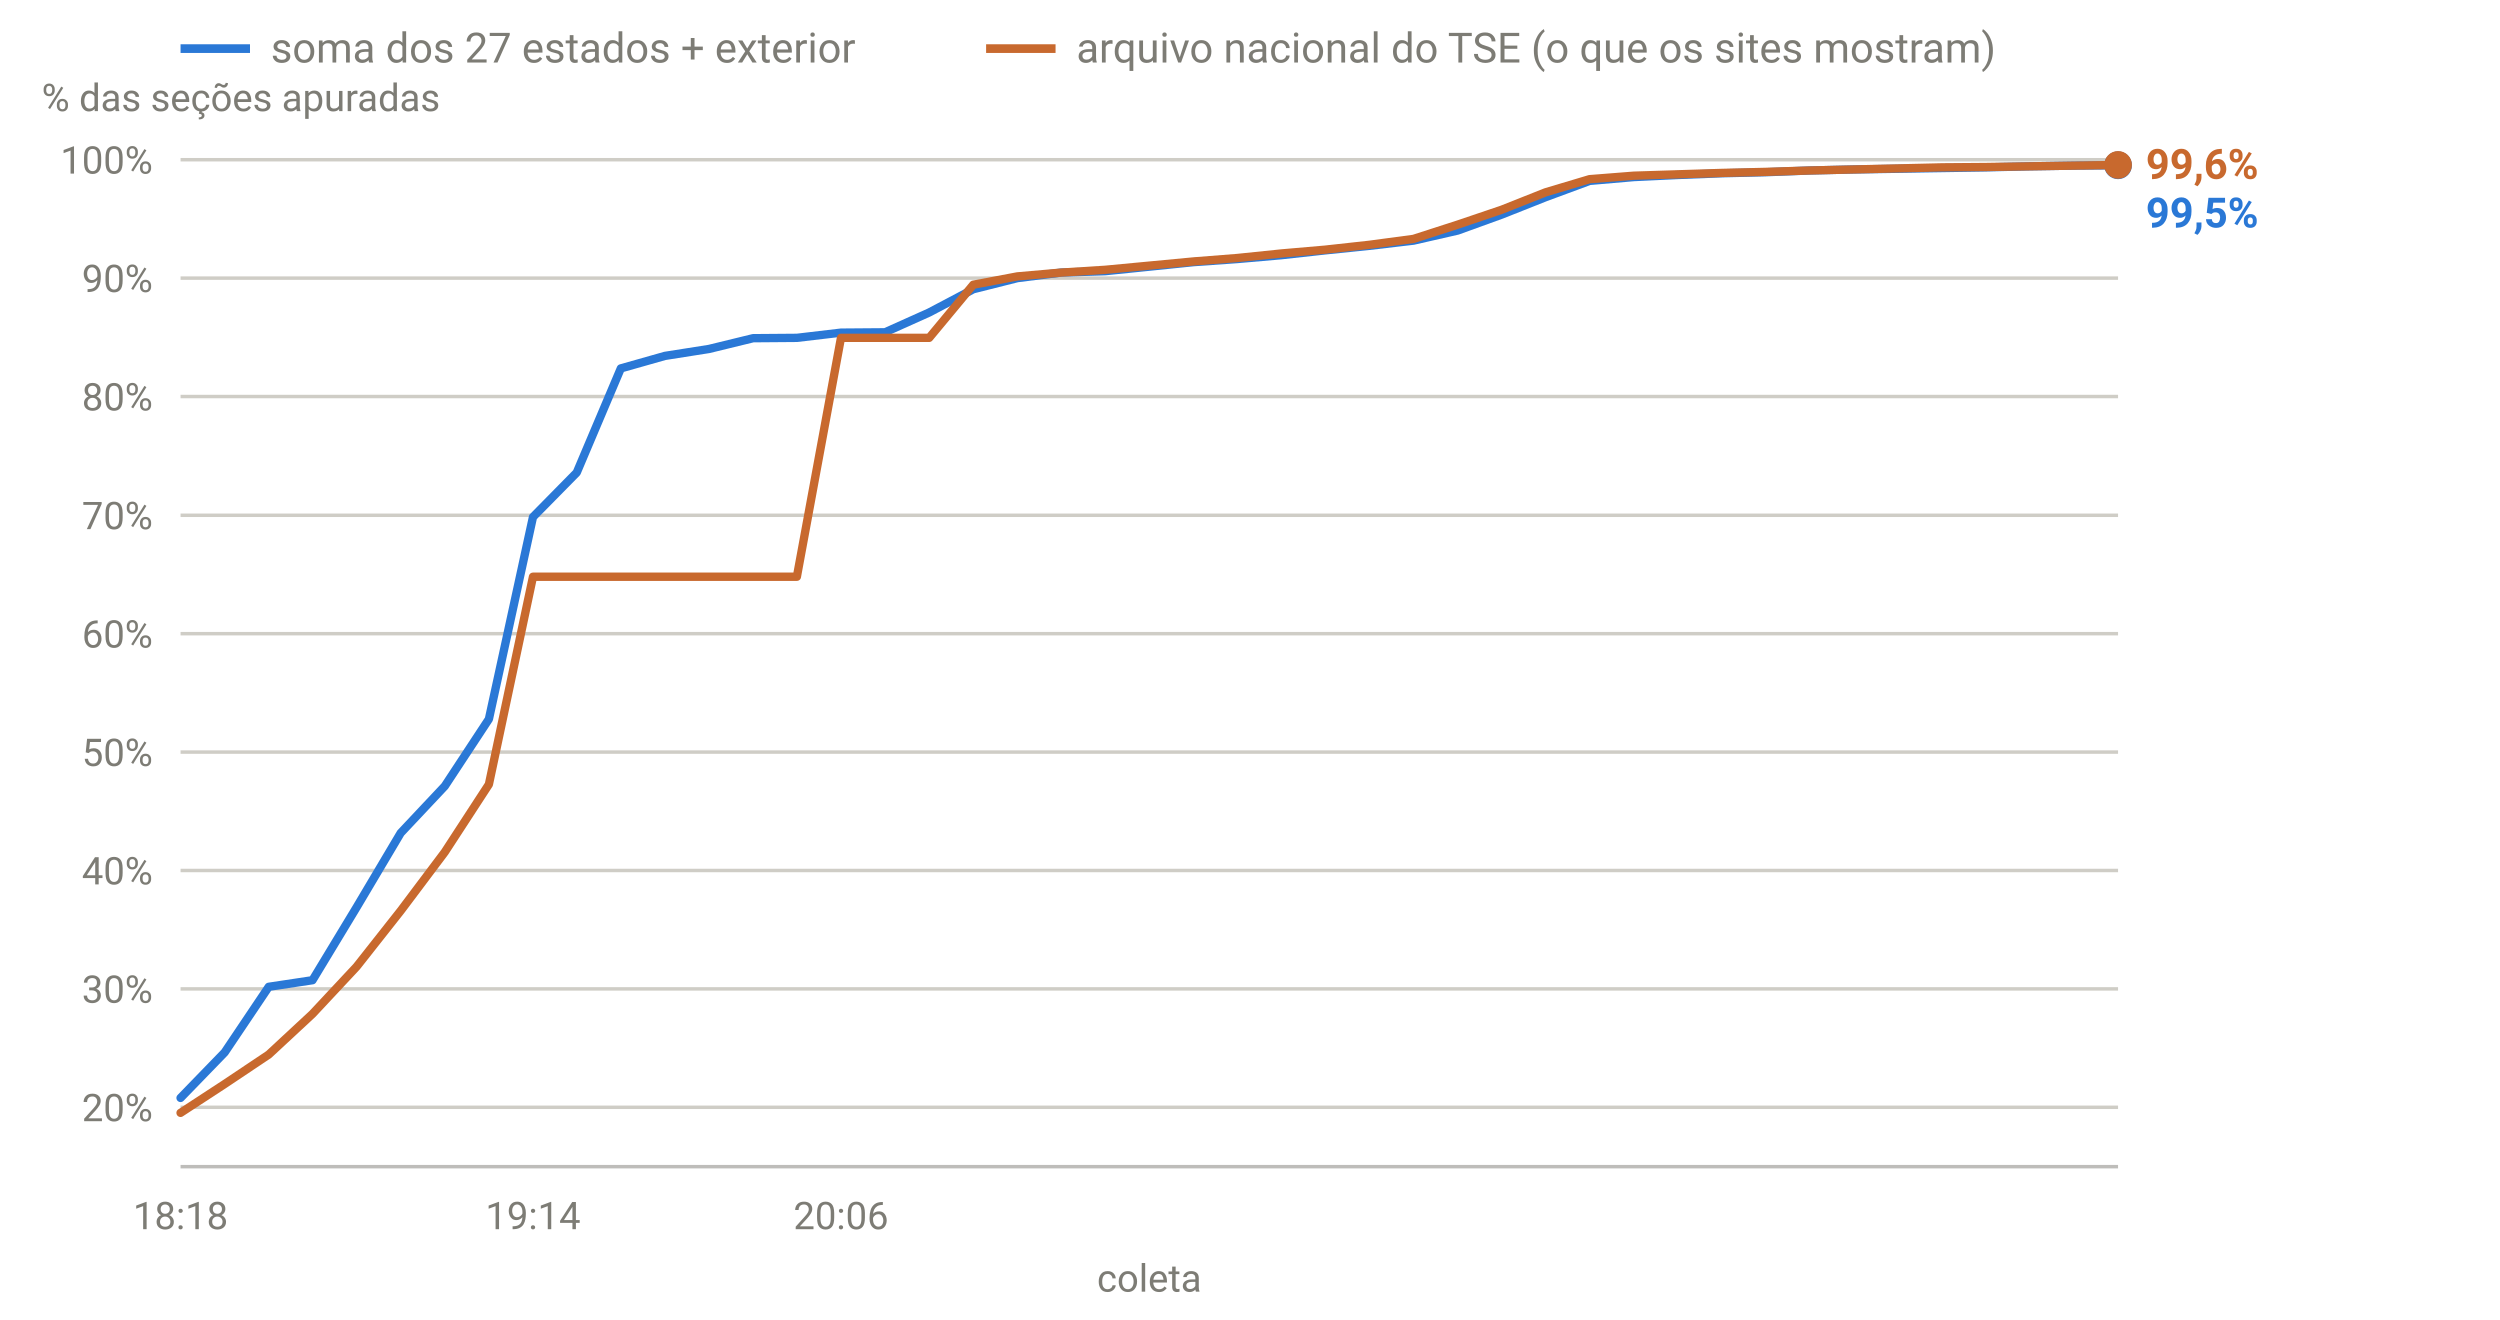
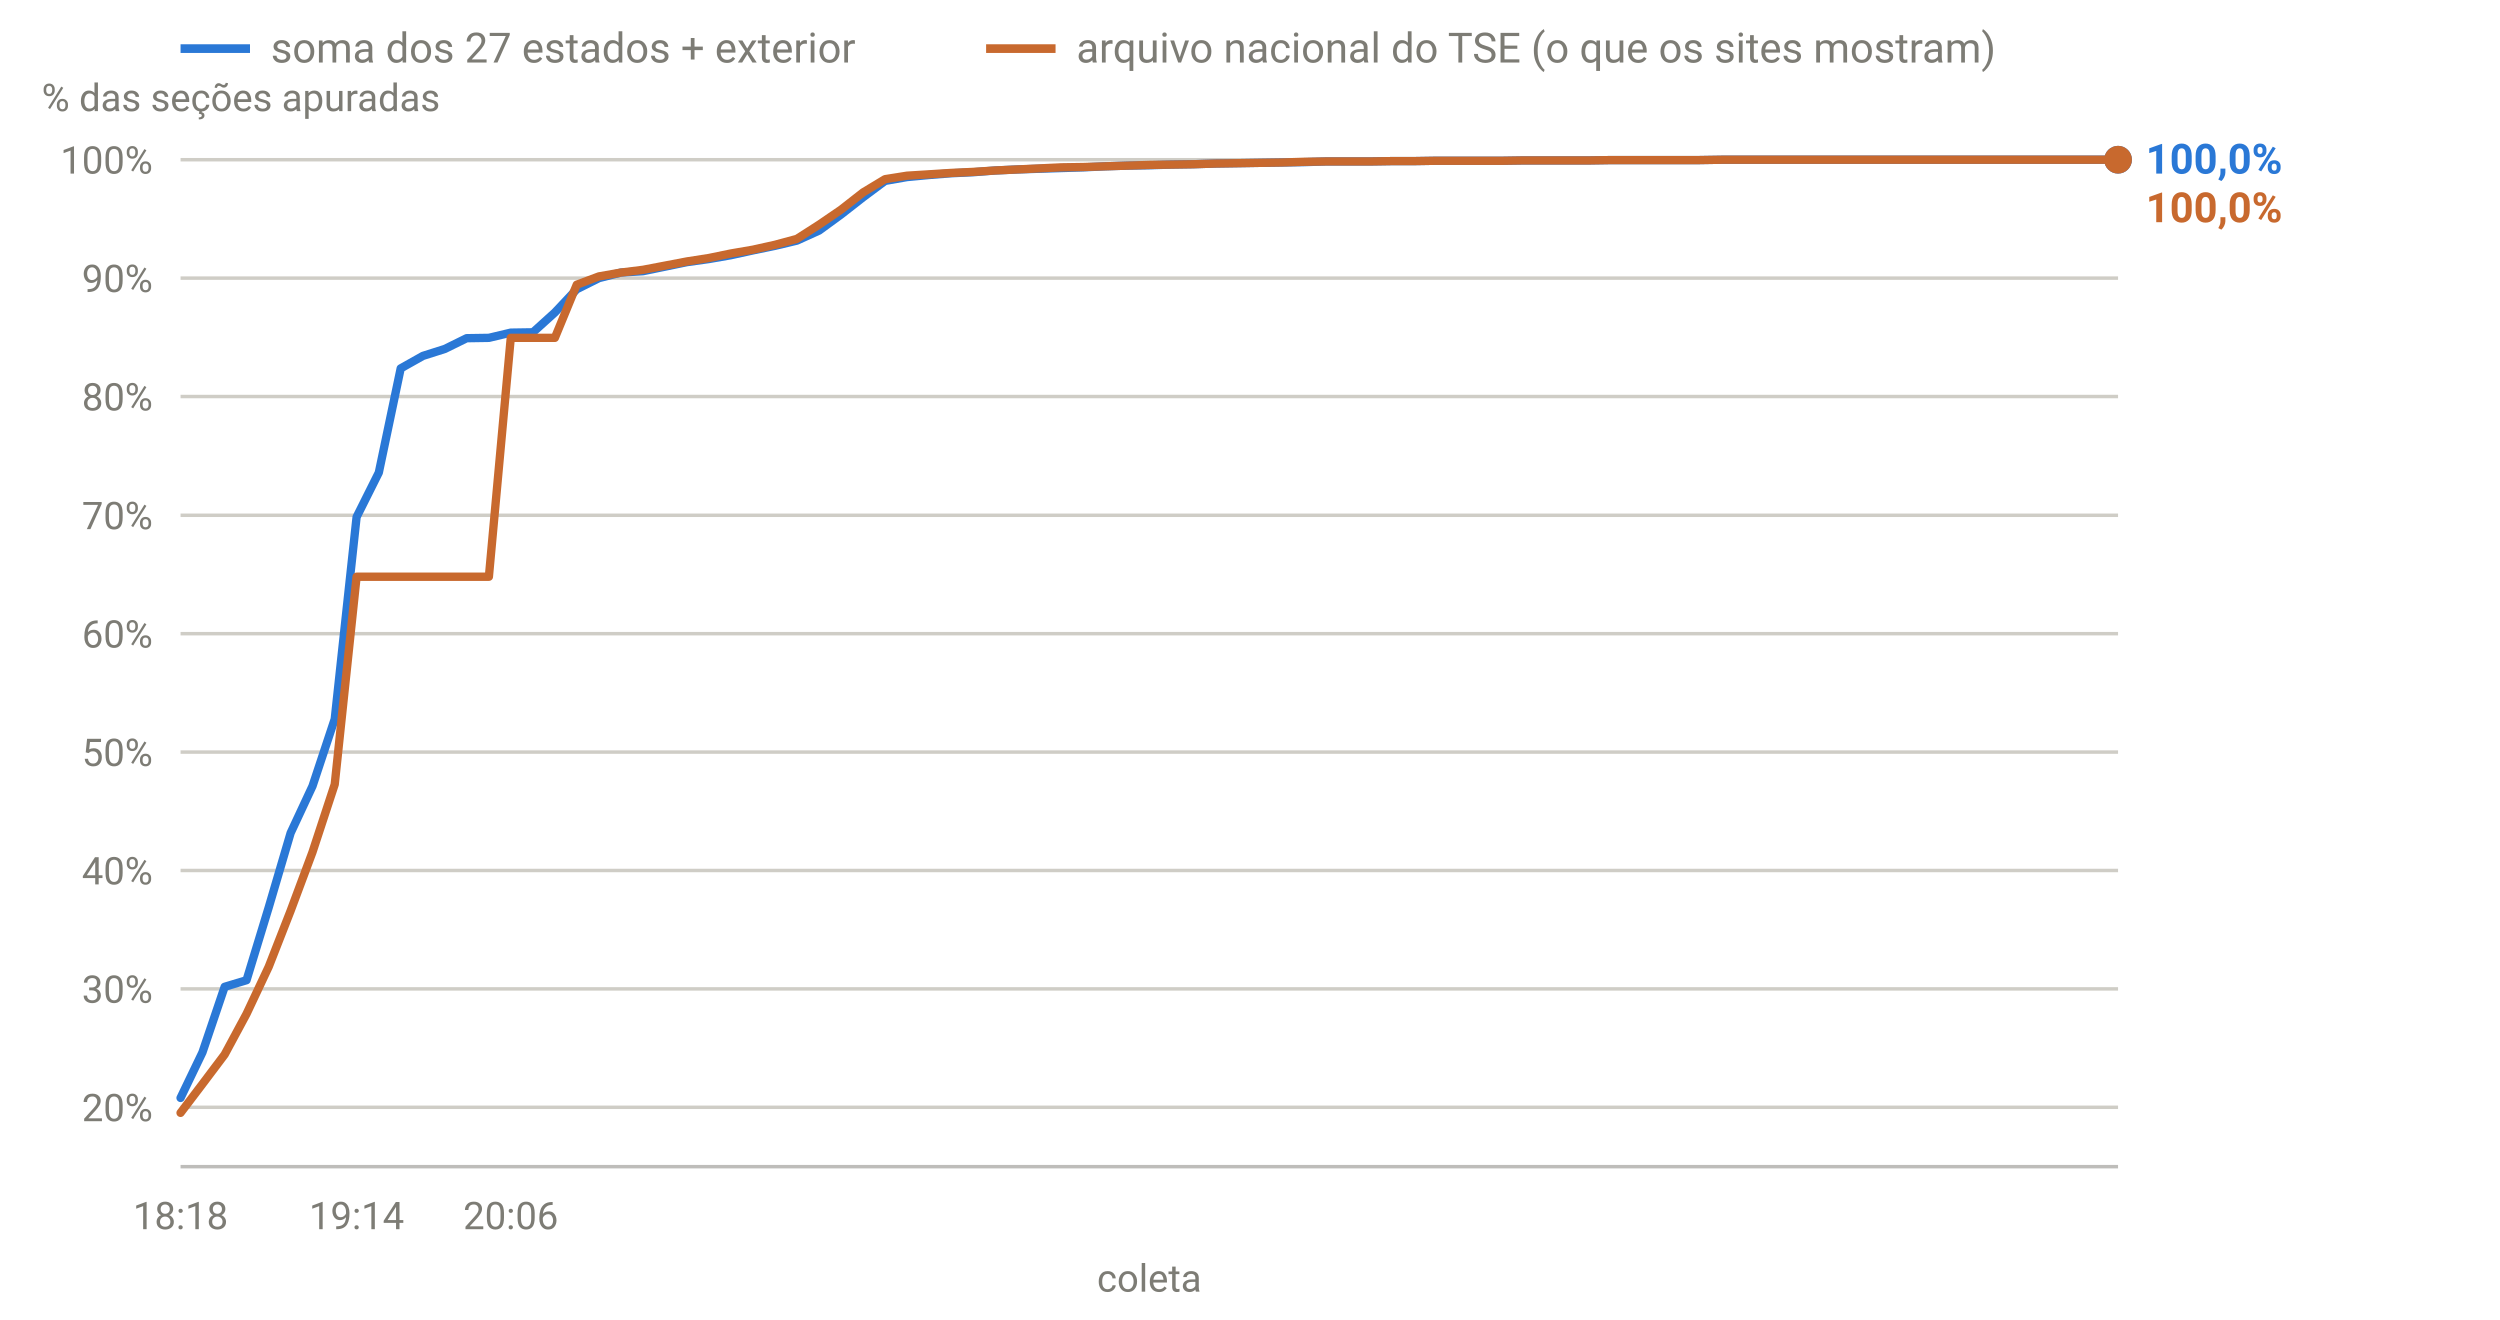
<svg xmlns="http://www.w3.org/2000/svg" viewBox="0 0 720 380" width="720" height="380" role="img" aria-label="% apurado: soma dos estados x arquivo nacional do TSE" style="font-family:system-ui,-apple-system,'Segoe UI',Roboto,sans-serif">
  <line x1="52.0" y1="14.0" x2="72.0" y2="14.0" stroke="#2a78d6" stroke-width="2.5" opacity="1" />
  <text x="78.0" y="18.0" font-size="12" fill="#7d7c75" text-anchor="start" font-weight="400">soma dos 27 estados + exterior</text>
  <line x1="284.0" y1="14.0" x2="304.0" y2="14.0" stroke="#c8692e" stroke-width="2.5" opacity="1" />
  <text x="310.0" y="18.0" font-size="12" fill="#7d7c75" text-anchor="start" font-weight="400">arquivo nacional do TSE (o que os sites mostram)</text>
  <line x1="52.0" y1="318.9" x2="610.0" y2="318.9" stroke="#cfcdc6" stroke-width="1" opacity="1" />
  <text x="44.0" y="322.9" font-size="11" fill="#7d7c75" text-anchor="end" font-weight="400">20%</text>
  <line x1="52.0" y1="284.8" x2="610.0" y2="284.8" stroke="#cfcdc6" stroke-width="1" opacity="1" />
  <text x="44.0" y="288.8" font-size="11" fill="#7d7c75" text-anchor="end" font-weight="400">30%</text>
  <line x1="52.0" y1="250.7" x2="610.0" y2="250.7" stroke="#cfcdc6" stroke-width="1" opacity="1" />
  <text x="44.0" y="254.7" font-size="11" fill="#7d7c75" text-anchor="end" font-weight="400">40%</text>
  <line x1="52.0" y1="216.6" x2="610.0" y2="216.6" stroke="#cfcdc6" stroke-width="1" opacity="1" />
  <text x="44.0" y="220.6" font-size="11" fill="#7d7c75" text-anchor="end" font-weight="400">50%</text>
  <line x1="52.0" y1="182.5" x2="610.0" y2="182.5" stroke="#cfcdc6" stroke-width="1" opacity="1" />
  <text x="44.0" y="186.5" font-size="11" fill="#7d7c75" text-anchor="end" font-weight="400">60%</text>
  <line x1="52.0" y1="148.4" x2="610.0" y2="148.4" stroke="#cfcdc6" stroke-width="1" opacity="1" />
  <text x="44.0" y="152.4" font-size="11" fill="#7d7c75" text-anchor="end" font-weight="400">70%</text>
  <line x1="52.0" y1="114.2" x2="610.0" y2="114.2" stroke="#cfcdc6" stroke-width="1" opacity="1" />
  <text x="44.0" y="118.2" font-size="11" fill="#7d7c75" text-anchor="end" font-weight="400">80%</text>
  <line x1="52.0" y1="80.1" x2="610.0" y2="80.1" stroke="#cfcdc6" stroke-width="1" opacity="1" />
  <text x="44.0" y="84.1" font-size="11" fill="#7d7c75" text-anchor="end" font-weight="400">90%</text>
  <line x1="52.0" y1="46.0" x2="610.0" y2="46.0" stroke="#cfcdc6" stroke-width="1" opacity="1" />
  <text x="44.0" y="50.0" font-size="11" fill="#7d7c75" text-anchor="end" font-weight="400">100%</text>
  <text x="52.0" y="354.0" font-size="11" fill="#7d7c75" text-anchor="middle" font-weight="400">18:18</text>
-   <text x="153.5" y="354.0" font-size="11" fill="#7d7c75" text-anchor="middle" font-weight="400">19:14</text>
-   <text x="242.2" y="354.0" font-size="11" fill="#7d7c75" text-anchor="middle" font-weight="400">20:06</text>
+   <text x="102.7" y="354.0" font-size="11" fill="#7d7c75" text-anchor="middle" font-weight="400">19:14</text>
+   <text x="147.1" y="354.0" font-size="11" fill="#7d7c75" text-anchor="middle" font-weight="400">20:06</text>
  <line x1="52.0" y1="336.0" x2="610.0" y2="336.0" stroke="#7d7c75" stroke-width="1" opacity="0.5" />
-   <polyline points="52.0,316.2 64.7,303.1 77.4,284.2 90.0,282.3 102.7,261.3 115.4,239.9 128.1,226.4 140.8,207.1 153.5,148.9 166.1,136.1 178.8,106.1 191.5,102.5 204.2,100.5 216.9,97.4 229.5,97.3 242.2,95.8 254.9,95.7 267.6,90.0 280.3,83.3 293.0,80.1 305.6,78.5 318.3,78.1 331.0,76.8 343.7,75.5 356.4,74.6 369.0,73.5 381.7,72.1 394.4,70.8 407.1,69.3 419.8,66.4 432.5,61.8 445.1,56.8 457.8,52.1 470.5,51.0 483.2,50.4 495.9,49.9 508.5,49.6 521.2,49.1 533.9,48.8 546.6,48.6 559.3,48.4 572.0,48.2 584.6,47.9 597.3,47.7 610.0,47.6" fill="none" stroke="#2a78d6" stroke-width="2.4" stroke-linejoin="round" stroke-linecap="round" />
-   <circle cx="610.0" cy="47.6" r="4" fill="#2a78d6" />
-   <polyline points="52.0,320.5 64.7,312.2 77.4,303.7 90.0,292.0 102.7,278.4 115.4,262.3 128.1,245.4 140.8,225.9 153.5,166.1 166.1,166.1 178.8,166.1 191.5,166.1 204.2,166.1 216.9,166.1 229.5,166.1 242.2,97.3 254.9,97.3 267.6,97.3 280.3,82.0 293.0,79.6 305.6,78.5 318.3,77.7 331.0,76.5 343.7,75.3 356.4,74.3 369.0,73.0 381.7,71.9 394.4,70.5 407.1,68.8 419.8,64.7 432.5,60.4 445.1,55.4 457.8,51.6 470.5,50.6 483.2,50.2 495.9,49.8 508.5,49.5 521.2,49.1 533.9,48.8 546.6,48.5 559.3,48.2 572.0,48.1 584.6,47.9 597.3,47.7 610.0,47.5" fill="none" stroke="#c8692e" stroke-width="2.4" stroke-linejoin="round" stroke-linecap="round" />
-   <circle cx="610.0" cy="47.5" r="4" fill="#c8692e" />
-   <text x="618.0" y="51.5" font-size="12" fill="#c8692e" text-anchor="start" font-weight="700">99,6%</text>
-   <text x="618.0" y="65.5" font-size="12" fill="#2a78d6" text-anchor="start" font-weight="700">99,5%</text>
+   <polyline points="52.0,316.2 58.3,303.1 64.7,284.2 71.0,282.3 77.4,261.3 83.7,239.9 90.0,226.4 96.4,207.1 102.7,148.9 109.1,136.1 115.4,106.1 121.8,102.5 128.1,100.5 134.4,97.4 140.8,97.3 147.1,95.8 153.5,95.7 159.8,90.0 166.1,83.3 172.5,80.1 178.8,78.5 185.2,78.1 191.5,76.8 197.8,75.5 204.2,74.6 210.5,73.5 216.9,72.1 223.2,70.8 229.5,69.3 235.9,66.4 242.2,61.8 248.6,56.8 254.9,52.1 261.2,51.0 267.6,50.4 273.9,49.9 280.3,49.6 286.6,49.1 293.0,48.8 299.3,48.6 305.6,48.4 312.0,48.2 318.3,47.9 324.7,47.7 331.0,47.6 337.3,47.4 343.7,47.3 350.0,47.1 356.4,47.0 362.7,46.9 369.0,46.8 375.4,46.7 381.7,46.5 388.1,46.5 394.4,46.5 400.8,46.4 407.1,46.4 413.4,46.3 419.8,46.3 426.1,46.3 432.5,46.3 438.8,46.2 445.1,46.2 451.5,46.2 457.8,46.2 464.2,46.1 470.5,46.1 476.8,46.1 483.2,46.1 489.5,46.1 495.9,46.0 502.2,46.0 508.5,46.0 514.9,46.0 521.2,46.0 527.6,46.0 533.9,46.0 540.2,46.0 546.6,46.0 552.9,46.0 559.3,46.0 565.6,46.0 572.0,46.0 578.3,46.0 584.6,46.0 591.0,46.0 597.3,46.0 603.7,46.0 610.0,46.0" fill="none" stroke="#2a78d6" stroke-width="2.4" stroke-linejoin="round" stroke-linecap="round" />
+   <circle cx="610.0" cy="46.0" r="4" fill="#2a78d6" />
+   <polyline points="52.0,320.5 58.3,312.2 64.7,303.7 71.0,292.0 77.4,278.4 83.7,262.3 90.0,245.4 96.4,225.9 102.7,166.1 109.1,166.1 115.4,166.1 121.8,166.1 128.1,166.1 134.4,166.1 140.8,166.1 147.1,97.3 153.5,97.3 159.8,97.3 166.1,82.0 172.5,79.6 178.8,78.5 185.2,77.7 191.5,76.5 197.8,75.3 204.2,74.3 210.5,73.0 216.9,71.9 223.2,70.5 229.5,68.8 235.9,64.7 242.2,60.4 248.6,55.4 254.9,51.6 261.2,50.6 267.6,50.2 273.9,49.8 280.3,49.5 286.6,49.1 293.0,48.8 299.3,48.5 305.6,48.2 312.0,48.1 318.3,47.9 324.7,47.7 331.0,47.5 337.3,47.4 343.7,47.3 350.0,47.1 356.4,47.0 362.7,46.9 369.0,46.8 375.4,46.6 381.7,46.5 388.1,46.5 394.4,46.5 400.8,46.4 407.1,46.4 413.4,46.3 419.8,46.3 426.1,46.3 432.5,46.3 438.8,46.2 445.1,46.2 451.5,46.2 457.8,46.2 464.2,46.1 470.5,46.1 476.8,46.1 483.2,46.1 489.5,46.1 495.9,46.0 502.2,46.0 508.5,46.0 514.9,46.0 521.2,46.0 527.6,46.0 533.9,46.0 540.2,46.0 546.6,46.0 552.9,46.0 559.3,46.0 565.6,46.0 572.0,46.0 578.3,46.0 584.6,46.0 591.0,46.0 597.3,46.0 603.7,46.0 610.0,46.0" fill="none" stroke="#c8692e" stroke-width="2.4" stroke-linejoin="round" stroke-linecap="round" />
+   <circle cx="610.0" cy="46.0" r="4" fill="#c8692e" />
+   <text x="618.0" y="50.0" font-size="12" fill="#2a78d6" text-anchor="start" font-weight="700">100,0%</text>
+   <text x="618.0" y="64.0" font-size="12" fill="#c8692e" text-anchor="start" font-weight="700">100,0%</text>
  <text x="331.0" y="372.0" font-size="11" fill="#7d7c75" text-anchor="middle" font-weight="400">coleta</text>
  <text x="12.0" y="32.0" font-size="11" fill="#7d7c75" text-anchor="start" font-weight="400">% das seções apuradas</text>
</svg>
